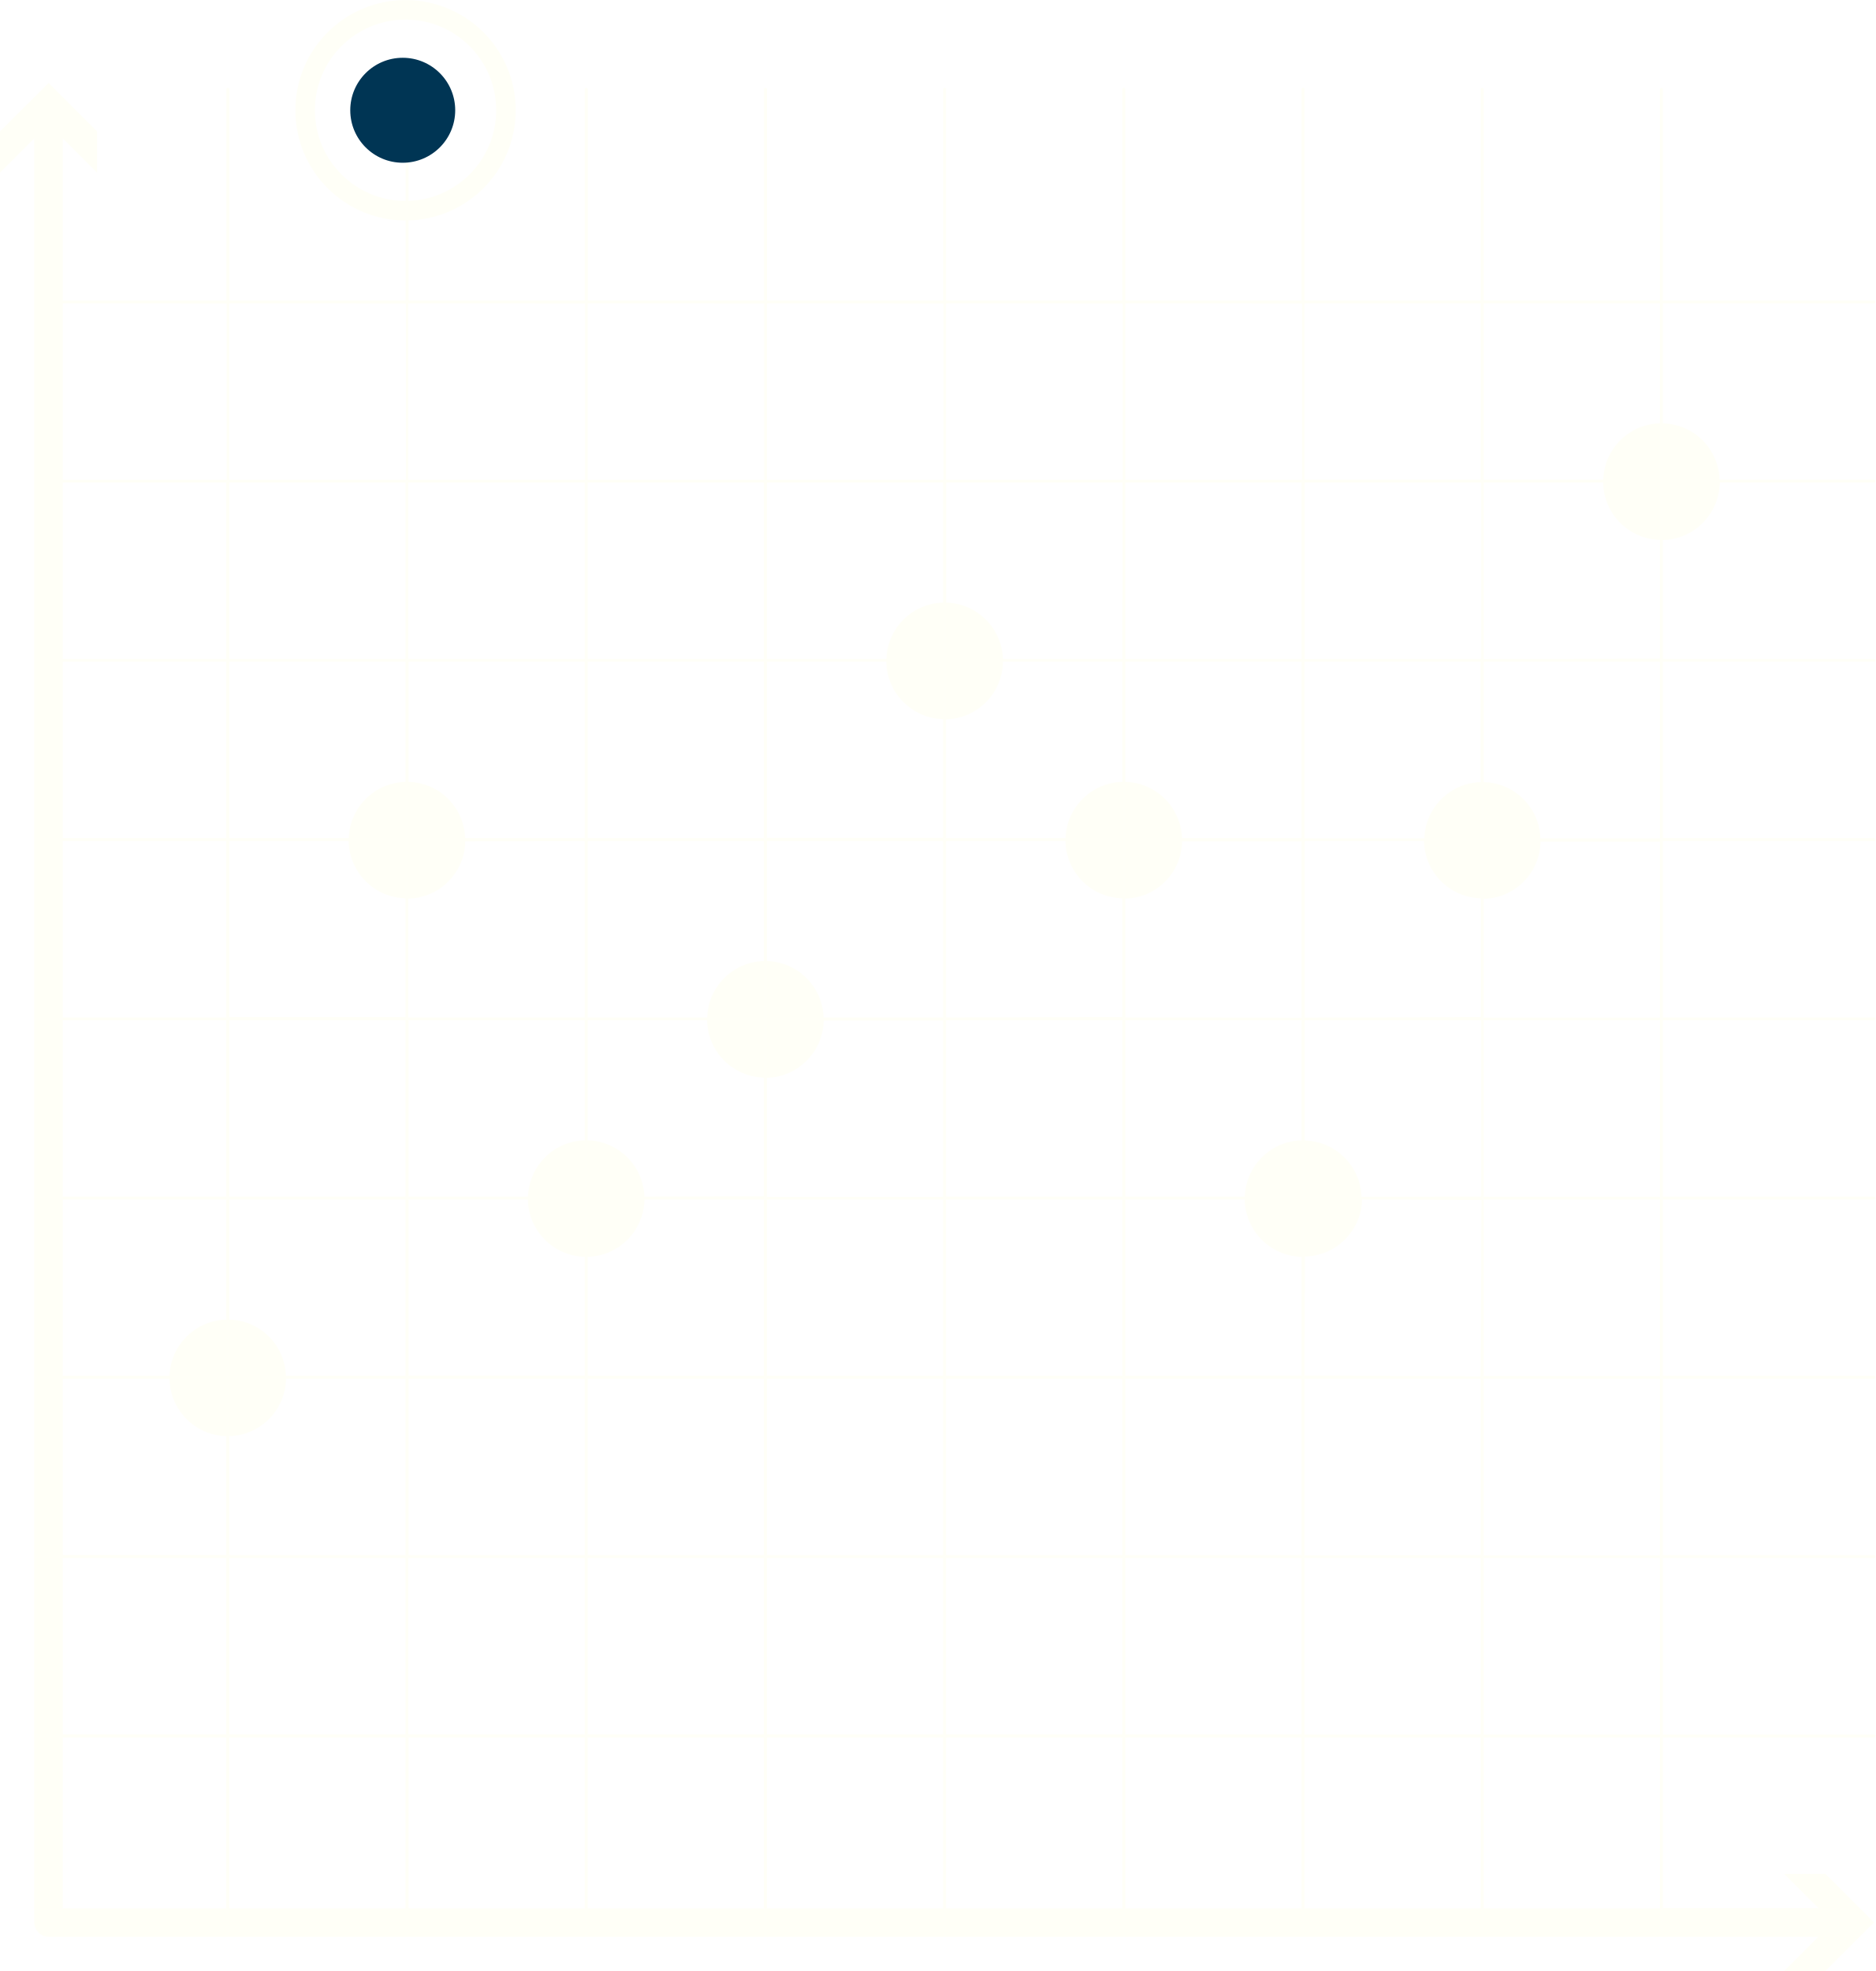
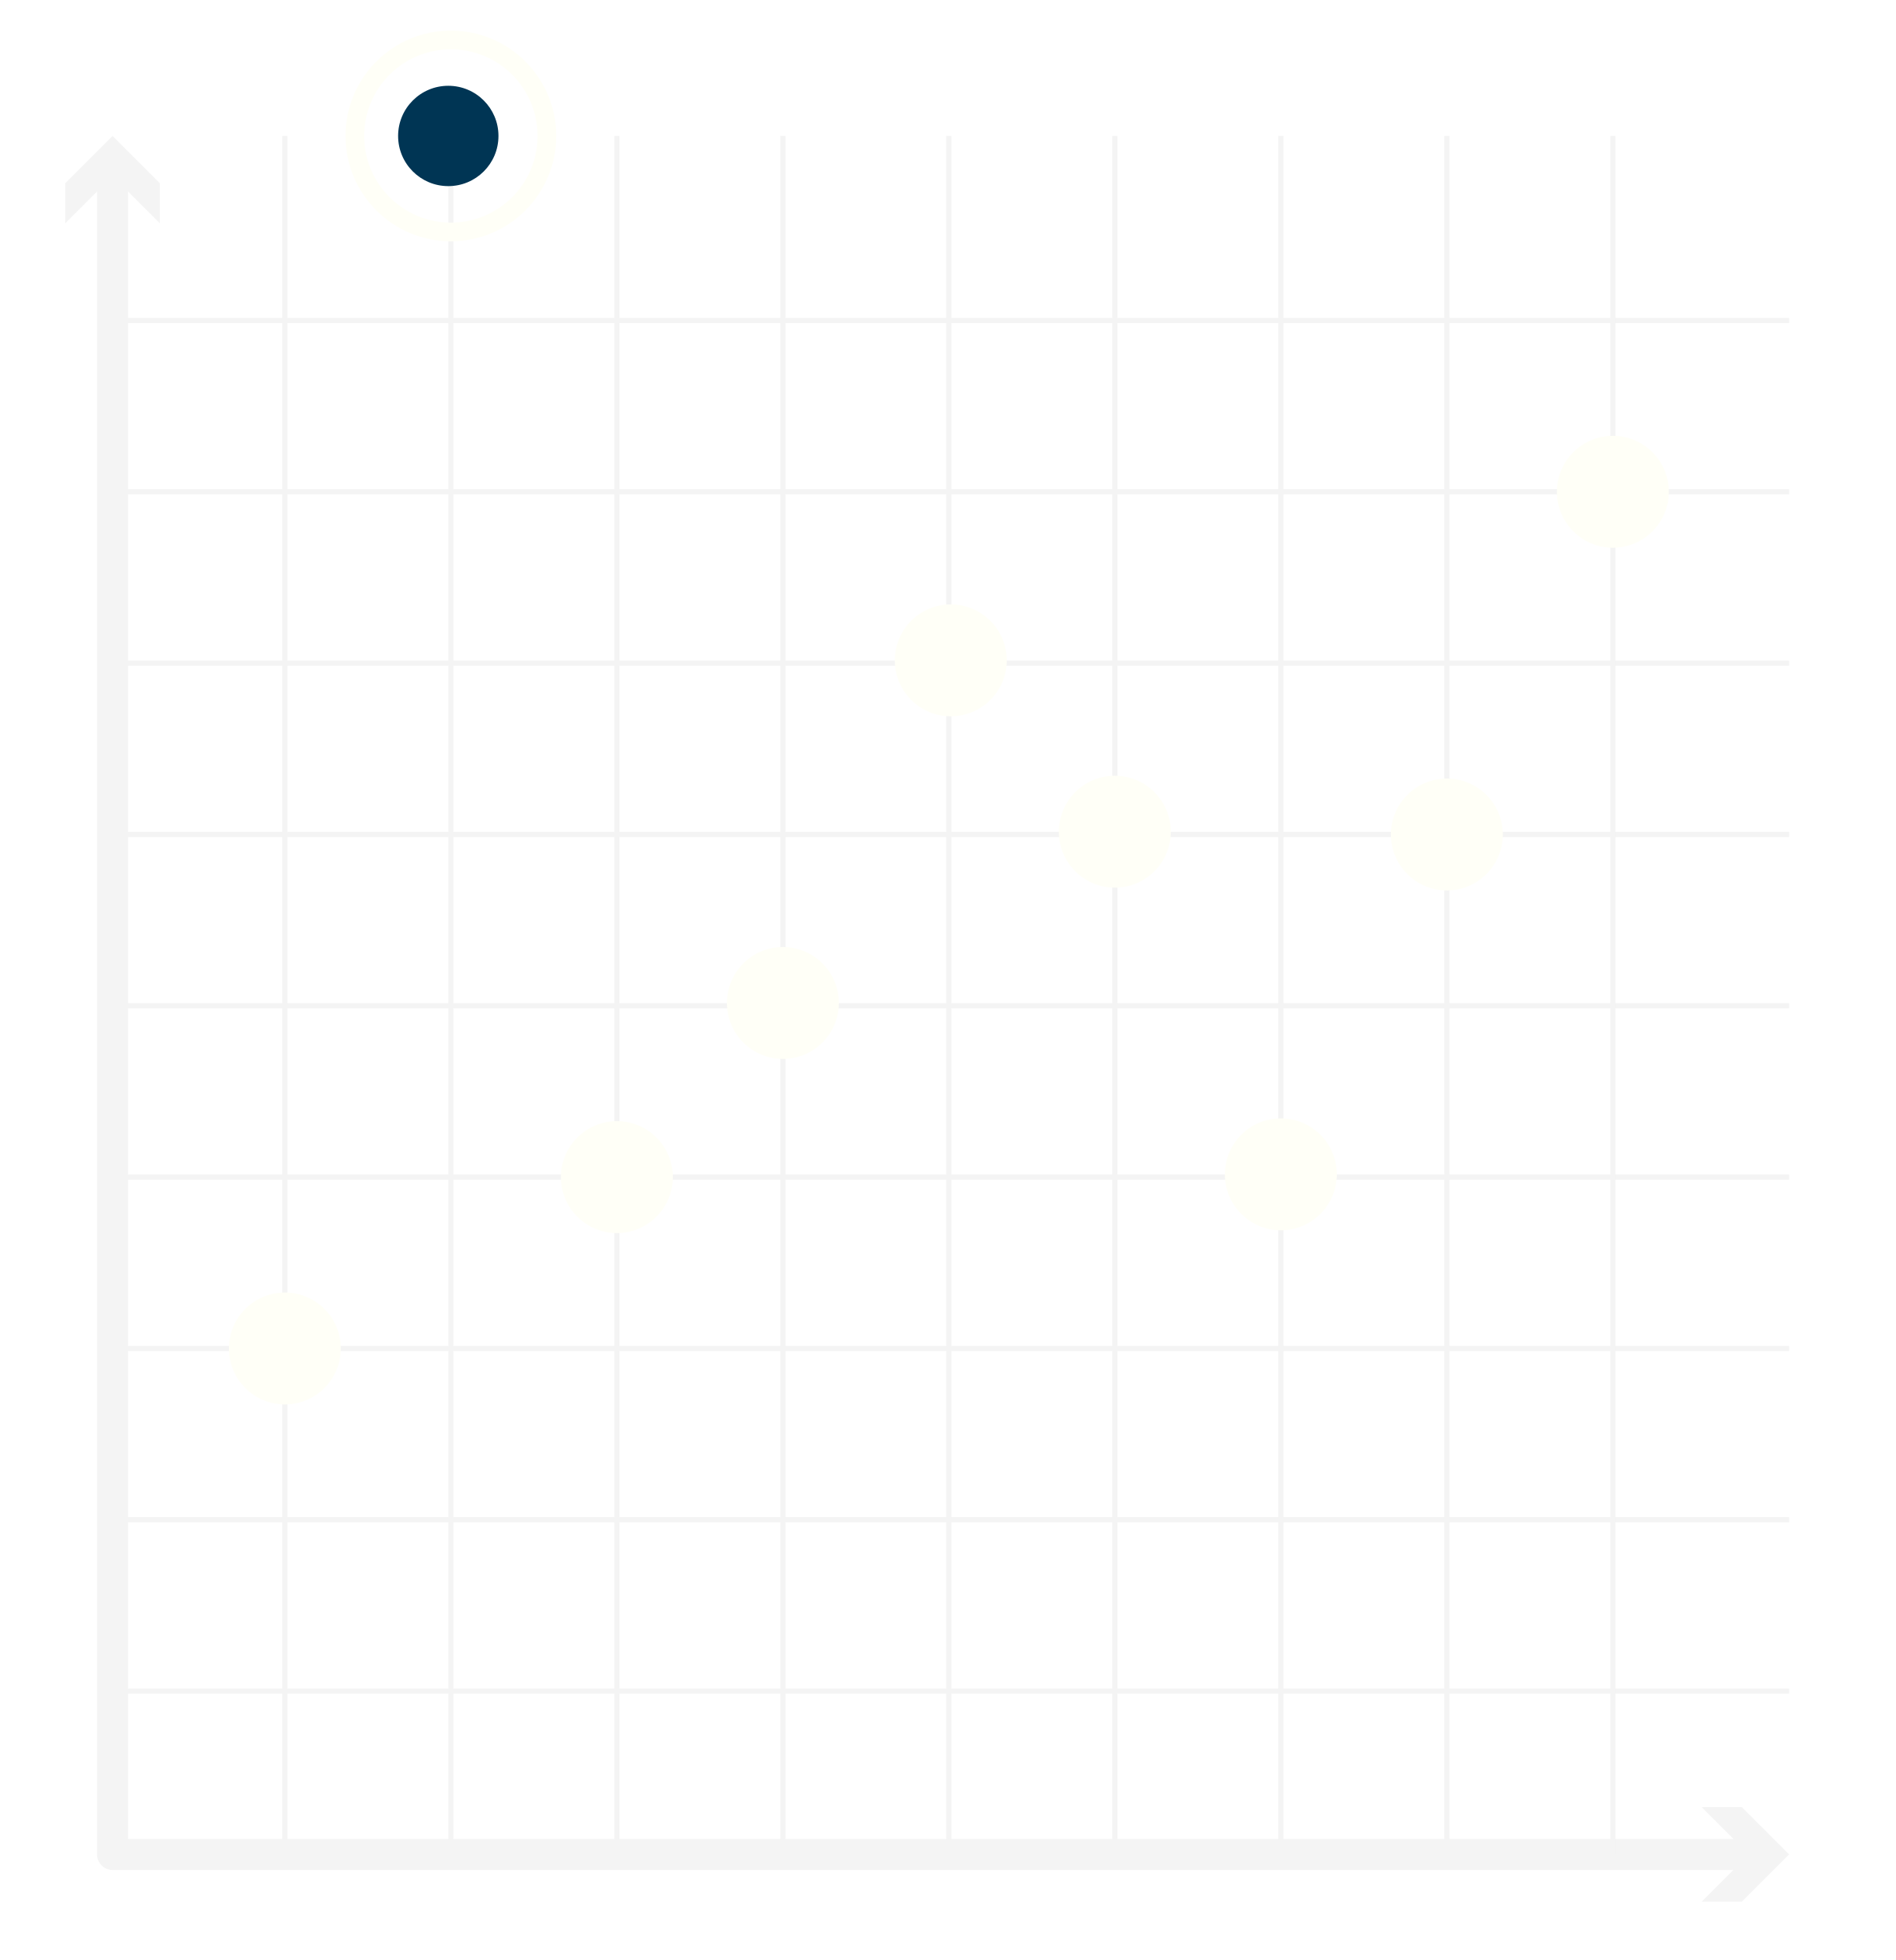
- <svg xmlns="http://www.w3.org/2000/svg" id="a72b3726-5925-4f83-a20a-cf7361246365" data-name="step3" viewBox="0 0 173.7 182.51">
-   <defs>
-     <style>.b93c5c3c-4565-4dea-a694-8e3f3ffd9aa4{fill:#fffff7;}.ececc0dc-b2dd-483c-a68c-4f1f3613cd93{fill:none;stroke:#fffff7;stroke-miterlimit:10;stroke-width:1.81px;}.ab71af96-fe5a-45e5-8f65-8aabee95a9b7{fill:#003554;}</style>
-   </defs>
-   <path class="b93c5c3c-4565-4dea-a694-8e3f3ffd9aa4" d="M399.39,402.8h14.28a.13.13,0,0,0,.14-.13.14.14,0,0,0-.14-.14h-14.3a5.38,5.38,0,0,0-5.25-5.21V386.2h19.55a.13.13,0,1,0,0-.26H394.12V366.38a.13.13,0,0,0-.13-.13.13.13,0,0,0-.14.13v19.56H377.52V366.38a.13.13,0,0,0-.26,0v19.56H360.93V366.38a.13.13,0,0,0-.14-.13.13.13,0,0,0-.13.13v19.56H344.33V366.38a.13.13,0,0,0-.13-.13.13.13,0,0,0-.14.13v19.56H327.73V366.38a.13.13,0,0,0-.26,0v19.56H311.14V366.38a.13.13,0,0,0-.14-.13.13.13,0,0,0-.13.13v19.56H294.54V366.38a.13.13,0,0,0-.13-.13.13.13,0,0,0-.14.13v19.56H277.94V366.38a.13.13,0,0,0-.26,0v19.56H261.35V366.38a.14.14,0,0,0-.14-.13.13.13,0,0,0-.13.13v19.56H245.93v-15l3.17,3.17v-3.82l-4.49-4.49-4.5,4.49v3.82l3.17-3.17V536.13a1.34,1.34,0,0,0,1.33,1.33H408.53l-3.17,3.17h3.82l4.5-4.5-4.5-4.49h-3.82l3.17,3.17H394.12V519h19.56a.13.13,0,1,0,0-.26H394.12V502.39h19.56a.13.13,0,0,0,.13-.14.13.13,0,0,0-.13-.13H394.12V485.79h19.56a.13.13,0,0,0,.13-.13.13.13,0,0,0-.13-.14H394.12V469.19h19.56a.13.13,0,0,0,.13-.13.13.13,0,0,0-.13-.14H394.12V452.59h19.56a.13.13,0,0,0,0-.26H394.12V436h19.56a.13.13,0,0,0,.13-.14.13.13,0,0,0-.13-.13H394.12V419.4h19.56a.13.13,0,0,0,.13-.13.13.13,0,0,0-.13-.14H394.12v-11A5.41,5.41,0,0,0,399.39,402.8Zm-5.54-16.6v11.12a5.38,5.38,0,0,0-5.25,5.21H377.52V386.2Zm-16.59,0v16.33H360.92V386.2ZM245.93,485.79h9.88a5.39,5.39,0,0,0,5.26,5.31v11H245.93Zm0-16.6h15.14v11.12a5.4,5.4,0,0,0-5.26,5.21h-9.88Zm0-16.6h15.14v16.33H245.93Zm0-16.59h15.14v16.33H245.93Zm0-16.6h15.14v16.33H245.93Zm76.27,0a5.4,5.4,0,0,0,5.26,5.31v11H311.13V419.4Zm21.86,0v11.12a5.39,5.39,0,0,0-5.26,5.21H327.73v-11A5.4,5.4,0,0,0,333,419.4Zm-77.47,66.12a5.38,5.38,0,0,0-5.25-5.21V469.19h16.33v16.33ZM272.4,436a5.4,5.4,0,0,0,5.27,5.3v11H261.34V436Zm21.87,0v16.33H277.93v-11a5.39,5.39,0,0,0,5.27-5.3Zm16.86,32.92v-11a5.4,5.4,0,0,0,5.27-5.31h11.06v16.34H311.13Zm16.33.27v16.33H311.13V469.19Zm-27.67-.27a5.4,5.4,0,0,0-5.26-5.21V452.59H305.6a5.39,5.39,0,0,0,5.26,5.31v11Zm-21.85,0V452.59h16.33v11.12a5.4,5.4,0,0,0-5.26,5.21Zm38.45-16.59a5.41,5.41,0,0,0-5.26-5.22V436h16.33v16.33Zm-5.53-5.22a5.39,5.39,0,0,0-5.25,5.22H294.53V436h16.33v11.12Zm-33.19,5.48v16.33H261.34V452.59Zm.27,16.6H289a5.4,5.4,0,0,0,5.27,5.31v11H277.94Zm16.59,5.31a5.4,5.4,0,0,0,5.27-5.31h11.06v16.33H294.53Zm16.33,11.29v16.33H294.53V485.79Zm.27,0h16.33v16.33H311.13Zm16.6,0h16.33v16.33H327.73Zm0-.27V469.19h16.33v16.33Zm0-16.6V452.59h16.33v16.33Zm0-16.59V436h11.06a5.39,5.39,0,0,0,5.27,5.3v11Zm-16.87-16.6H294.53V419.4h16.33Zm-16.59,0H283.19a5.38,5.38,0,0,0-5.25-5.21V419.4h16.33v16.33Zm-16.6-5.21a5.39,5.39,0,0,0-5.26,5.21H261.34V419.4h16.33v11.12ZM261.34,491.1a5.39,5.39,0,0,0,5.26-5.31h11.07v16.33H261.34Zm16.6-5.31h16.33v16.33H277.94Zm16.33,16.6v16.33H277.93V502.39Zm.26,0h16.33v16.33H294.53Zm16.6,0h16.33v16.33H311.13Zm16.6,0h16.33v16.33H327.73Zm16.6,0h16.33v16.33H344.33Zm0-.27V485.79h16.33v16.33Zm0-16.6V469.19h11.06a5.4,5.4,0,0,0,5.27,5.31v11Zm16.33-21.81a5.4,5.4,0,0,0-5.26,5.21H344.33V452.59h16.33Zm-16.33-11.38v-11a5.38,5.38,0,0,0,5.26-5.3h11.07v16.33Zm5.25-16.6a5.38,5.38,0,0,0-5.25-5.21V419.4h16.33v16.33Zm-5.25-16.6V402.8h16.33v16.33Zm-.27,0H333a5.4,5.4,0,0,0-5.26-5.21V402.8h16.33Zm-16.6-5.21a5.38,5.38,0,0,0-5.25,5.21H311.13V402.8h16.33v11.12Zm-16.6,5.21H294.53V402.8h16.33Zm-16.59,0H277.93V402.8h16.34Zm-16.6,0H261.34V402.8h16.33Zm-16.6,0H245.93V402.8h15.14v16.33Zm-15.14,83.26h15.14v16.33H245.93Zm15.41,0h16.33v16.33H261.34ZM277.67,519v15.83H261.34V519Zm.27,0h16.33v15.83H277.94Zm16.59,0h16.33v15.83H294.53Zm16.6,0h16.33v15.83H311.13Zm16.6,0h16.33v15.83H327.73Zm16.6,0h16.33v15.83H344.33Zm16.59,0h16.34v15.83H360.92Zm0-.26V502.39h16.34v16.33Zm0-16.6V485.79h16.34v16.33Zm0-16.67.05-11a5.4,5.4,0,0,0,5.29-5.29l11.06.05-.07,16.33-16.33-.07Zm5.29-16.53a5.39,5.39,0,0,0-5.26-5.21V452.59h16.34v16.33Zm-5.26-16.59V436H372a5.39,5.39,0,0,0,5.27,5.3v11Zm16.34-21.81a5.38,5.38,0,0,0-5.26,5.21H360.92V419.4h16.33v11.12Zm-16.34-11.39V402.8h16.34v16.33Zm-.26-32.93v16.33H344.33V386.2Zm-16.6,0v16.33H327.73V386.2Zm-16.6,0v16.33H311.13V386.2Zm-16.6,0v16.33H294.53V386.2Zm-16.59,0v16.33H277.93V386.2Zm-16.6,0v16.33H261.34V386.2Zm-16.6,0v16.33H245.93V386.2ZM245.93,519h15.14v15.83H245.93Zm147.92,15.83H377.52V519h16.33Zm0-16.09H377.52V502.39h16.33Zm0-16.6H377.52V485.79h16.33Zm0-16.6H377.52V469.19h16.33Zm0-16.6H377.52V452.59h16.33Zm0-16.59H377.52v-11a5.39,5.39,0,0,0,5.27-5.3h11.06Zm0-16.6H382.78a5.39,5.39,0,0,0-5.26-5.21V419.4h16.33v16.33Zm-16.33-16.6V402.8h11.07a5.39,5.39,0,0,0,5.26,5.31v11Z" transform="translate(-240.11 -358.12)" />
-   <circle class="ececc0dc-b2dd-483c-a68c-4f1f3613cd93" cx="37.56" cy="10.21" r="9.3" />
-   <circle class="ab71af96-fe5a-45e5-8f65-8aabee95a9b7" cx="37.3" cy="10.21" r="4.86" />
+ <svg xmlns="http://www.w3.org/2000/svg" id="ezesrtye79k1" viewBox="0 0 183.64 189.87" shape-rendering="geometricPrecision" text-rendering="geometricPrecision">
+   <style>#ezesrtye79k24_ts {animation: ezesrtye79k24_ts__ts 3500ms linear infinite normal forwards}@keyframes ezesrtye79k24_ts__ts { 0% {transform: translate(27.59px,130.63px) scale(1,1);animation-timing-function: cubic-bezier(0.42,0,0.58,1)} 5.714% {transform: translate(27.59px,130.63px) scale(0.3,0.3);animation-timing-function: cubic-bezier(0.42,0,0.58,1)} 11.429% {transform: translate(27.59px,130.63px) scale(1,1)} 100% {transform: translate(27.59px,130.63px) scale(1,1)} }#ezesrtye79k25_ts {animation: ezesrtye79k25_ts__ts 3500ms linear infinite normal forwards}@keyframes ezesrtye79k25_ts__ts { 0% {transform: translate(59.75px,114.03px) scale(1,1)} 11.429% {transform: translate(59.75px,114.03px) scale(1,1);animation-timing-function: cubic-bezier(0.42,0,0.58,1)} 17.143% {transform: translate(59.75px,114.03px) scale(0.3,0.3);animation-timing-function: cubic-bezier(0.42,0,0.58,1)} 22.857% {transform: translate(59.75px,114.03px) scale(1,1)} 100% {transform: translate(59.75px,114.03px) scale(1,1)} }#ezesrtye79k26_ts {animation: ezesrtye79k26_ts__ts 3500ms linear infinite normal forwards}@keyframes ezesrtye79k26_ts__ts { 0% {transform: translate(75.83px,97.16px) scale(1,1)} 22.857% {transform: translate(75.83px,97.16px) scale(1,1);animation-timing-function: cubic-bezier(0.42,0,0.58,1)} 28.571% {transform: translate(75.83px,97.16px) scale(0.3,0.3);animation-timing-function: cubic-bezier(0.42,0,0.58,1)} 34.286% {transform: translate(75.83px,97.16px) scale(1,1)} 100% {transform: translate(75.83px,97.16px) scale(1,1)} }#ezesrtye79k27_ts {animation: ezesrtye79k27_ts__ts 3500ms linear infinite normal forwards}@keyframes ezesrtye79k27_ts__ts { 0% {transform: translate(92.09px,63.97px) scale(1,1)} 34.286% {transform: translate(92.09px,63.97px) scale(1,1);animation-timing-function: cubic-bezier(0.42,0,0.58,1)} 40% {transform: translate(92.09px,63.97px) scale(0.3,0.3);animation-timing-function: cubic-bezier(0.42,0,0.58,1)} 45.714% {transform: translate(92.09px,63.97px) scale(1,1)} 100% {transform: translate(92.09px,63.97px) scale(1,1)} }#ezesrtye79k28_ts {animation: ezesrtye79k28_ts__ts 3500ms linear infinite normal forwards}@keyframes ezesrtye79k28_ts__ts { 0% {transform: translate(107.98px,80.57px) scale(1,1)} 45.714% {transform: translate(107.98px,80.57px) scale(1,1);animation-timing-function: cubic-bezier(0.42,0,0.58,1)} 51.429% {transform: translate(107.98px,80.57px) scale(0.3,0.3);animation-timing-function: cubic-bezier(0.42,0,0.58,1)} 57.143% {transform: translate(107.98px,80.57px) scale(1,1)} 100% {transform: translate(107.98px,80.57px) scale(1,1)} }#ezesrtye79k29_ts {animation: ezesrtye79k29_ts__ts 3500ms linear infinite normal forwards}@keyframes ezesrtye79k29_ts__ts { 0% {transform: translate(124.06px,113.76px) scale(1,1)} 57.143% {transform: translate(124.06px,113.76px) scale(1,1);animation-timing-function: cubic-bezier(0.42,0,0.58,1)} 62.857% {transform: translate(124.06px,113.76px) scale(0.3,0.3);animation-timing-function: cubic-bezier(0.42,0,0.58,1)} 68.571% {transform: translate(124.06px,113.76px) scale(1,1)} 100% {transform: translate(124.06px,113.76px) scale(1,1)} }#ezesrtye79k30_ts {animation: ezesrtye79k30_ts__ts 3500ms linear infinite normal forwards}@keyframes ezesrtye79k30_ts__ts { 0% {transform: translate(140.14px,80.84px) scale(1,1)} 68.571% {transform: translate(140.14px,80.84px) scale(1,1);animation-timing-function: cubic-bezier(0.42,0,0.58,1)} 74.286% {transform: translate(140.14px,80.84px) scale(0.3,0.3);animation-timing-function: cubic-bezier(0.42,0,0.58,1)} 80% {transform: translate(140.14px,80.84px) scale(1,1)} 100% {transform: translate(140.14px,80.84px) scale(1,1)} }#ezesrtye79k32_ts {animation: ezesrtye79k32_ts__ts 3500ms linear infinite normal forwards}@keyframes ezesrtye79k32_ts__ts { 0% {transform: translate(156.22px,47.64px) scale(1,1)} 80% {transform: translate(156.22px,47.64px) scale(1,1);animation-timing-function: cubic-bezier(0.42,0,0.58,1)} 85.714% {transform: translate(156.22px,47.64px) scale(0.3,0.3);animation-timing-function: cubic-bezier(0.42,0,0.58,1)} 91.429% {transform: translate(156.22px,47.64px) scale(1,1)} 100% {transform: translate(156.22px,47.64px) scale(1,1)} }#ezesrtye79k34 {animation: ezesrtye79k34_c_o 3500ms linear infinite normal forwards}@keyframes ezesrtye79k34_c_o { 0% {opacity: 1} 1.143% {opacity: 1;animation-timing-function: cubic-bezier(0.42,0,0.58,1)} 15.429% {opacity: 0;animation-timing-function: cubic-bezier(0.42,0,0.58,1)} 29.714% {opacity: 1;animation-timing-function: cubic-bezier(0.42,0,0.58,1)} 46.857% {opacity: 0;animation-timing-function: cubic-bezier(0.42,0,0.58,1)} 64% {opacity: 1;animation-timing-function: cubic-bezier(0.42,0,0.58,1)} 81.143% {opacity: 0;animation-timing-function: cubic-bezier(0.42,0,0.58,1)} 98.286% {opacity: 1} 100% {opacity: 1} }</style>
+   <g id="ezesrtye79k2">
+     <path id="ezesrtye79k3" d="M601.05,536.31L441.75,536.31C440.924,536.305,440.255,535.636,440.25,534.81L440.25,371.42L443.25,371.42L443.25,533.31L601.05,533.31Z" transform="matrix(1 0 0 1 -430.85 -355.16)" fill="rgb(244,244,244)" stroke="none" stroke-width="1" />
+     <polygon id="ezesrtye79k4" points="6.32,21.63 10.9,17.05 15.48,21.63 15.48,17.75 10.9,13.17 6.32,17.75 6.32,21.63" fill="rgb(244,244,244)" stroke="none" stroke-width="1" />
+     <polygon id="ezesrtye79k5" points="164.82,184.22 169.4,179.64 164.82,175.06 168.71,175.06 173.29,179.64 168.71,184.22 164.82,184.22" fill="rgb(244,244,244)" stroke="none" stroke-width="1" />
+     <line id="ezesrtye79k6" x1="10.9" y1="163.82" x2="173.29" y2="163.82" fill="none" stroke="rgb(244,244,244)" stroke-width="0.5" stroke-miterlimit="10" />
+     <line id="ezesrtye79k7" x1="10.9" y1="147.22" x2="173.29" y2="147.22" fill="none" stroke="rgb(244,244,244)" stroke-width="0.5" stroke-miterlimit="10" />
+     <line id="ezesrtye79k8" x1="10.9" y1="130.63" x2="173.29" y2="130.63" fill="none" stroke="rgb(244,244,244)" stroke-width="0.5" stroke-miterlimit="10" />
+     <line id="ezesrtye79k9" x1="10.9" y1="114.03" x2="173.29" y2="114.03" fill="none" stroke="rgb(244,244,244)" stroke-width="0.5" stroke-miterlimit="10" />
+     <line id="ezesrtye79k10" x1="10.9" y1="97.43" x2="173.29" y2="97.43" fill="none" stroke="rgb(244,244,244)" stroke-width="0.5" stroke-miterlimit="10" />
+     <line id="ezesrtye79k11" x1="10.9" y1="80.84" x2="173.29" y2="80.84" fill="none" stroke="rgb(244,244,244)" stroke-width="0.5" stroke-miterlimit="10" />
+     <line id="ezesrtye79k12" x1="10.9" y1="64.24" x2="173.29" y2="64.24" fill="none" stroke="rgb(244,244,244)" stroke-width="0.5" stroke-miterlimit="10" />
+     <line id="ezesrtye79k13" x1="10.9" y1="47.64" x2="173.29" y2="47.64" fill="none" stroke="rgb(244,244,244)" stroke-width="0.5" stroke-miterlimit="10" />
+     <line id="ezesrtye79k14" x1="10.9" y1="31.05" x2="173.29" y2="31.05" fill="none" stroke="rgb(244,244,244)" stroke-width="0.5" stroke-miterlimit="10" />
+     <line id="ezesrtye79k15" x1="27.59" y1="13.17" x2="27.59" y2="179.64" fill="none" stroke="rgb(244,244,244)" stroke-width="0.5" stroke-miterlimit="10" />
+     <line id="ezesrtye79k16" x1="43.67" y1="13.17" x2="43.67" y2="179.64" fill="none" stroke="rgb(244,244,244)" stroke-width="0.5" stroke-miterlimit="10" />
+     <line id="ezesrtye79k17" x1="59.75" y1="13.17" x2="59.75" y2="179.64" fill="none" stroke="rgb(244,244,244)" stroke-width="0.5" stroke-miterlimit="10" />
+     <line id="ezesrtye79k18" x1="75.83" y1="13.17" x2="75.83" y2="179.64" fill="none" stroke="rgb(244,244,244)" stroke-width="0.5" stroke-miterlimit="10" />
+     <line id="ezesrtye79k19" x1="91.9" y1="13.17" x2="91.9" y2="179.64" fill="none" stroke="rgb(244,244,244)" stroke-width="0.5" stroke-miterlimit="10" />
+     <line id="ezesrtye79k20" x1="107.98" y1="13.17" x2="107.98" y2="179.64" fill="none" stroke="rgb(244,244,244)" stroke-width="0.5" stroke-miterlimit="10" />
+     <line id="ezesrtye79k21" x1="124.06" y1="13.17" x2="124.06" y2="179.64" fill="none" stroke="rgb(244,244,244)" stroke-width="0.5" stroke-miterlimit="10" />
+     <line id="ezesrtye79k22" x1="140.14" y1="13.17" x2="140.14" y2="179.64" fill="none" stroke="rgb(244,244,244)" stroke-width="0.5" stroke-miterlimit="10" />
+     <line id="ezesrtye79k23" x1="156.22" y1="13.17" x2="156.22" y2="179.64" fill="none" stroke="rgb(244,244,244)" stroke-width="0.5" stroke-miterlimit="10" />
+     <g id="ezesrtye79k24_ts" transform="translate(27.59,130.63) scale(1,1)">
+       <circle id="ezesrtye79k24" r="5.42" transform="translate(-0.000001,-0.000005)" fill="rgb(255,255,247)" stroke="none" stroke-width="1" />
+     </g>
+     <g id="ezesrtye79k25_ts" transform="translate(59.75,114.03) scale(1,1)">
+       <circle id="ezesrtye79k25" r="5.42" transform="translate(0,0.000001)" fill="rgb(255,255,247)" stroke="none" stroke-width="1" />
+     </g>
+     <g id="ezesrtye79k26_ts" transform="translate(75.83,97.16) scale(1,1)">
+       <circle id="ezesrtye79k26" r="5.42" transform="translate(-0.000002,-0.000004)" fill="rgb(255,255,247)" stroke="none" stroke-width="1" />
+     </g>
+     <g id="ezesrtye79k27_ts" transform="translate(92.09,63.97) scale(1,1)">
+       <circle id="ezesrtye79k27" r="5.42" transform="translate(0.000004,-0.000001)" fill="rgb(255,255,247)" stroke="none" stroke-width="1" />
+     </g>
+     <g id="ezesrtye79k28_ts" transform="translate(107.98,80.57) scale(1,1)">
+       <circle id="ezesrtye79k28" r="5.42" transform="translate(-0.000007,-0.000004)" fill="rgb(255,255,247)" stroke="none" stroke-width="1" />
+     </g>
+     <g id="ezesrtye79k29_ts" transform="translate(124.06,113.76) scale(1,1)">
+       <circle id="ezesrtye79k29" r="5.42" transform="translate(0.000002,-0.000006)" fill="rgb(255,255,247)" stroke="none" stroke-width="1" />
+     </g>
+     <g id="ezesrtye79k30_ts" transform="translate(140.14,80.84) scale(1,1)">
+       <circle id="ezesrtye79k30" r="5.42" transform="translate(0.000001,0.000004)" fill="rgb(255,255,247)" stroke="none" stroke-width="1" />
+     </g>
+     <circle id="ezesrtye79k31" r="4.86" transform="matrix(1 0 0 1 43.42 13.17)" fill="rgb(255,255,247)" stroke="none" stroke-width="1" />
+     <g id="ezesrtye79k32_ts" transform="translate(156.22,47.64) scale(1,1)">
+       <circle id="ezesrtye79k32" r="5.42" transform="translate(-0.000001,-0.000001)" fill="rgb(255,255,247)" stroke="none" stroke-width="1" />
+     </g>
+     <circle id="ezesrtye79k33" r="9.3" transform="matrix(1 0 0 1 43.67 13.17)" fill="none" stroke="rgb(255,255,247)" stroke-width="1.81" stroke-miterlimit="10" />
+     <circle id="ezesrtye79k34" r="4.86" transform="matrix(1 0 0 1 43.42 13.17)" fill="rgb(0,53,84)" stroke="none" stroke-width="1" />
+   </g>
</svg>
